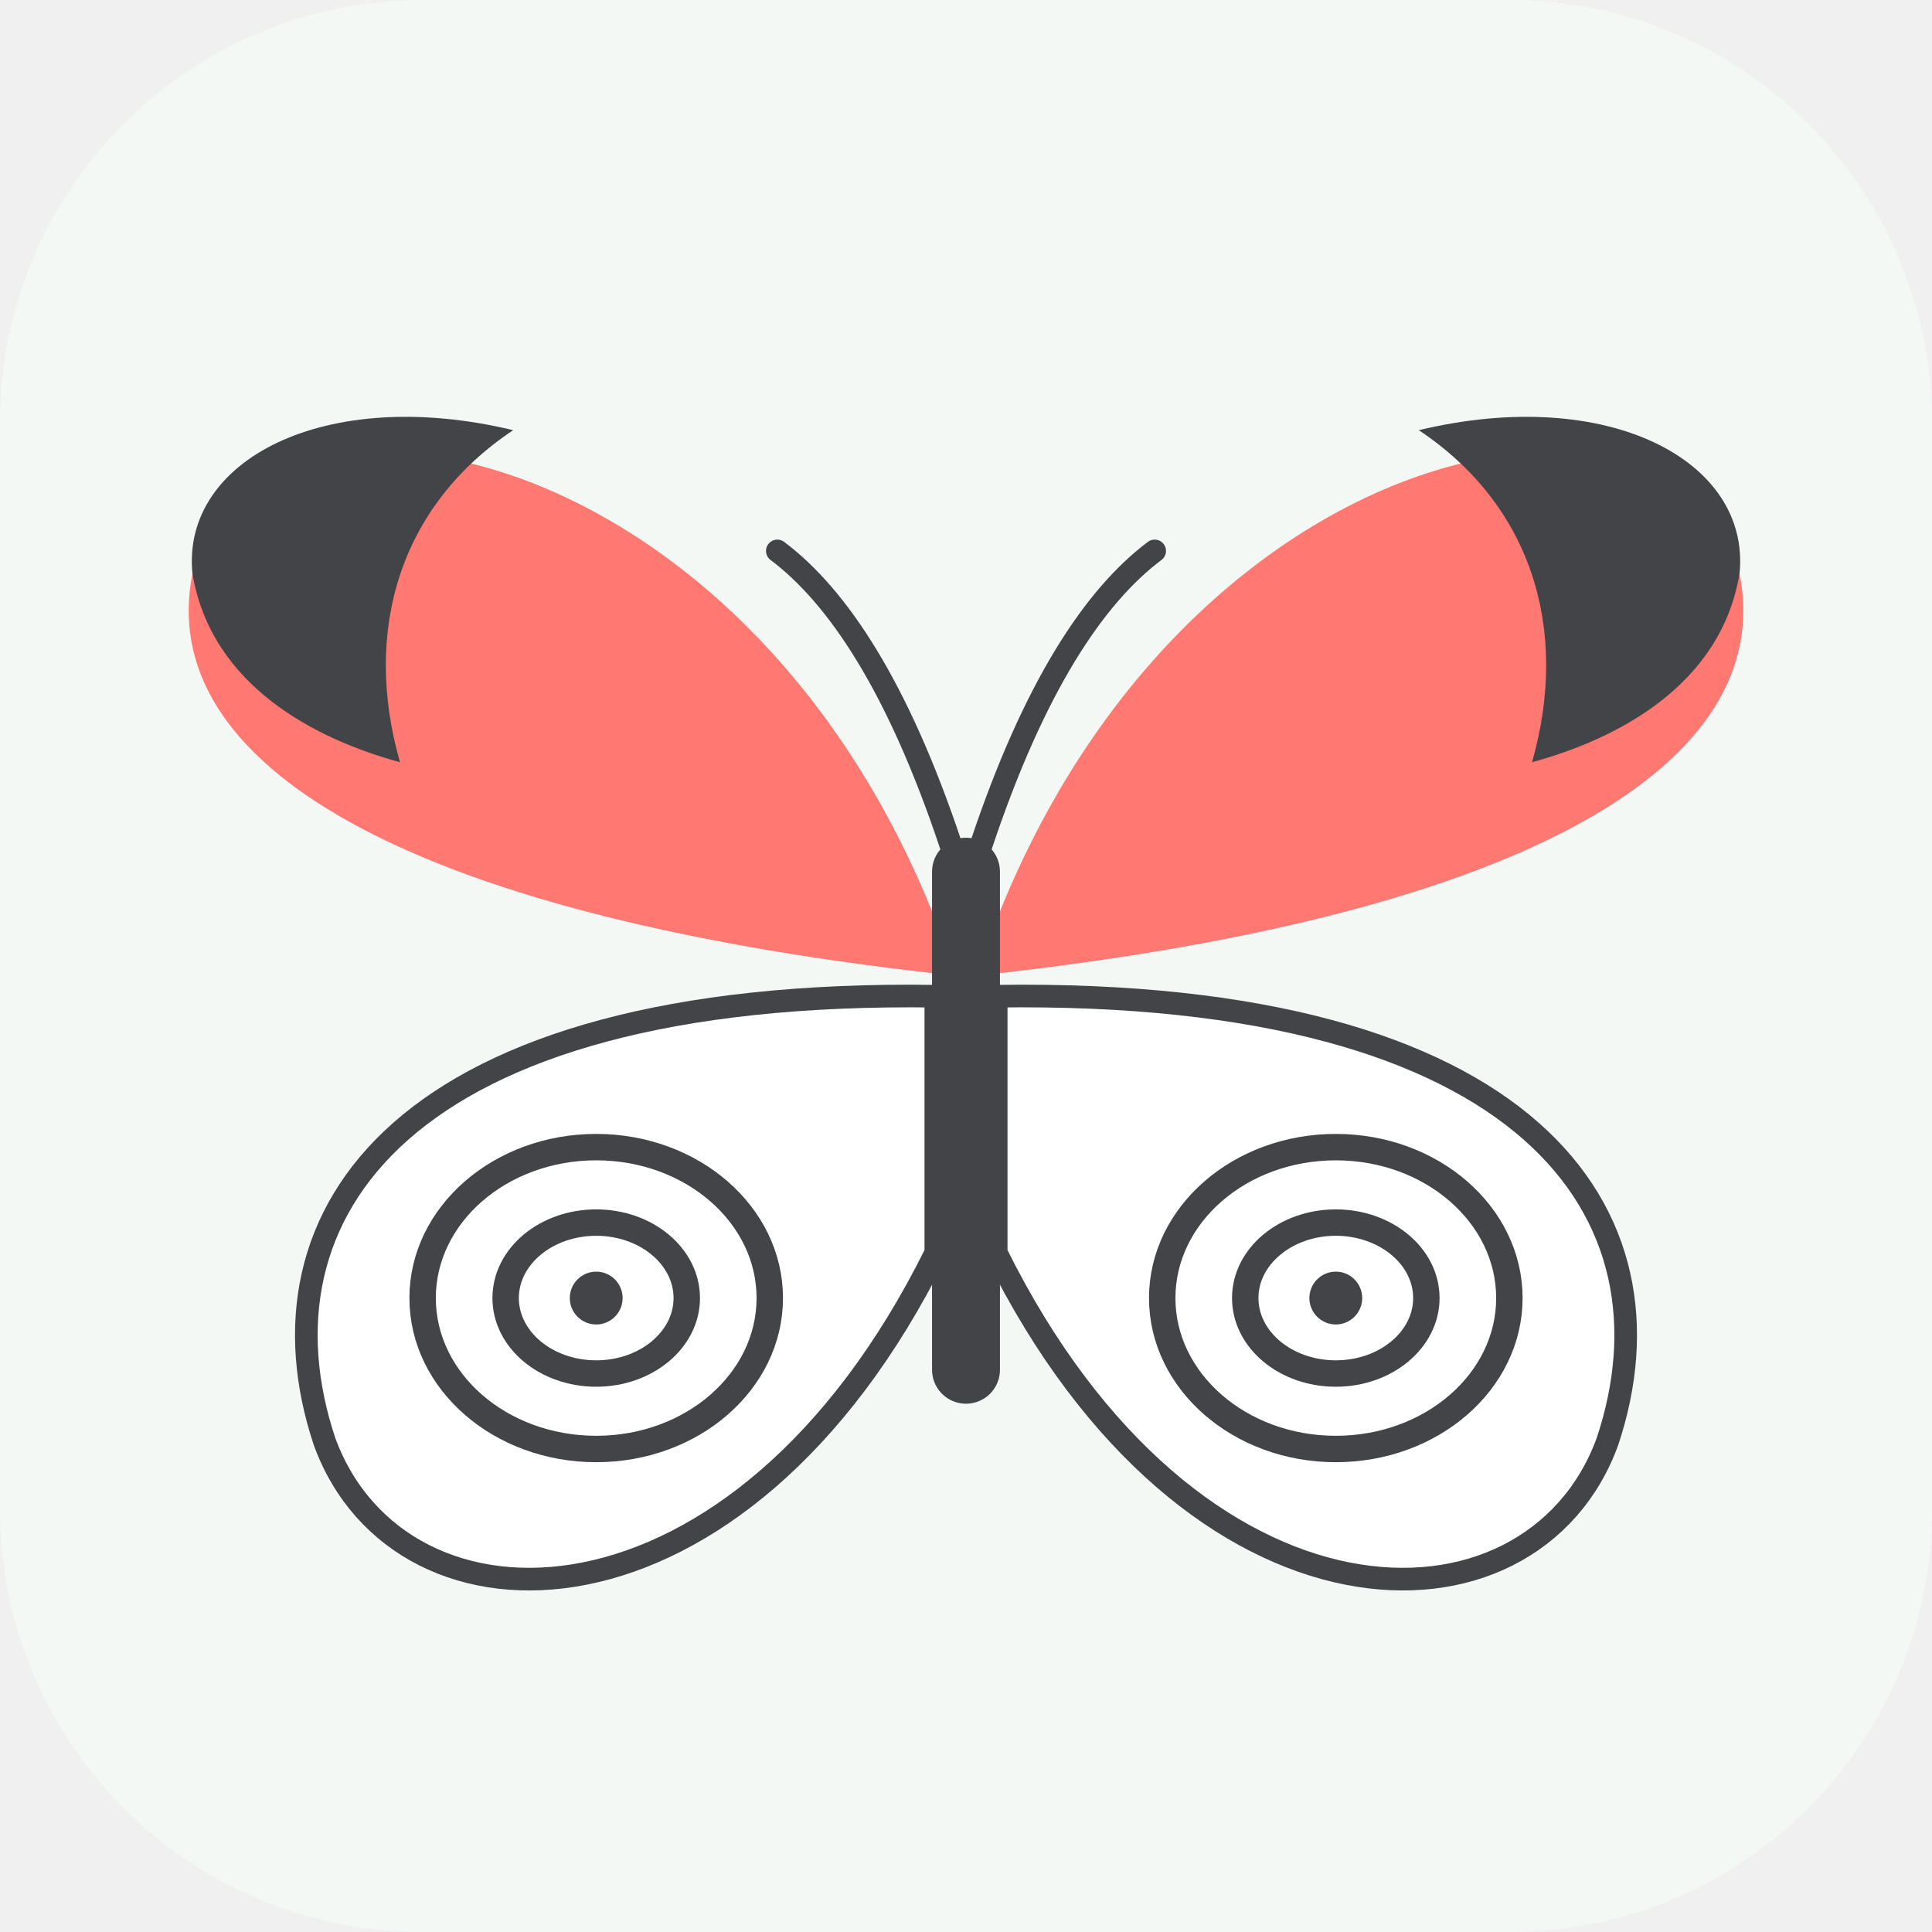
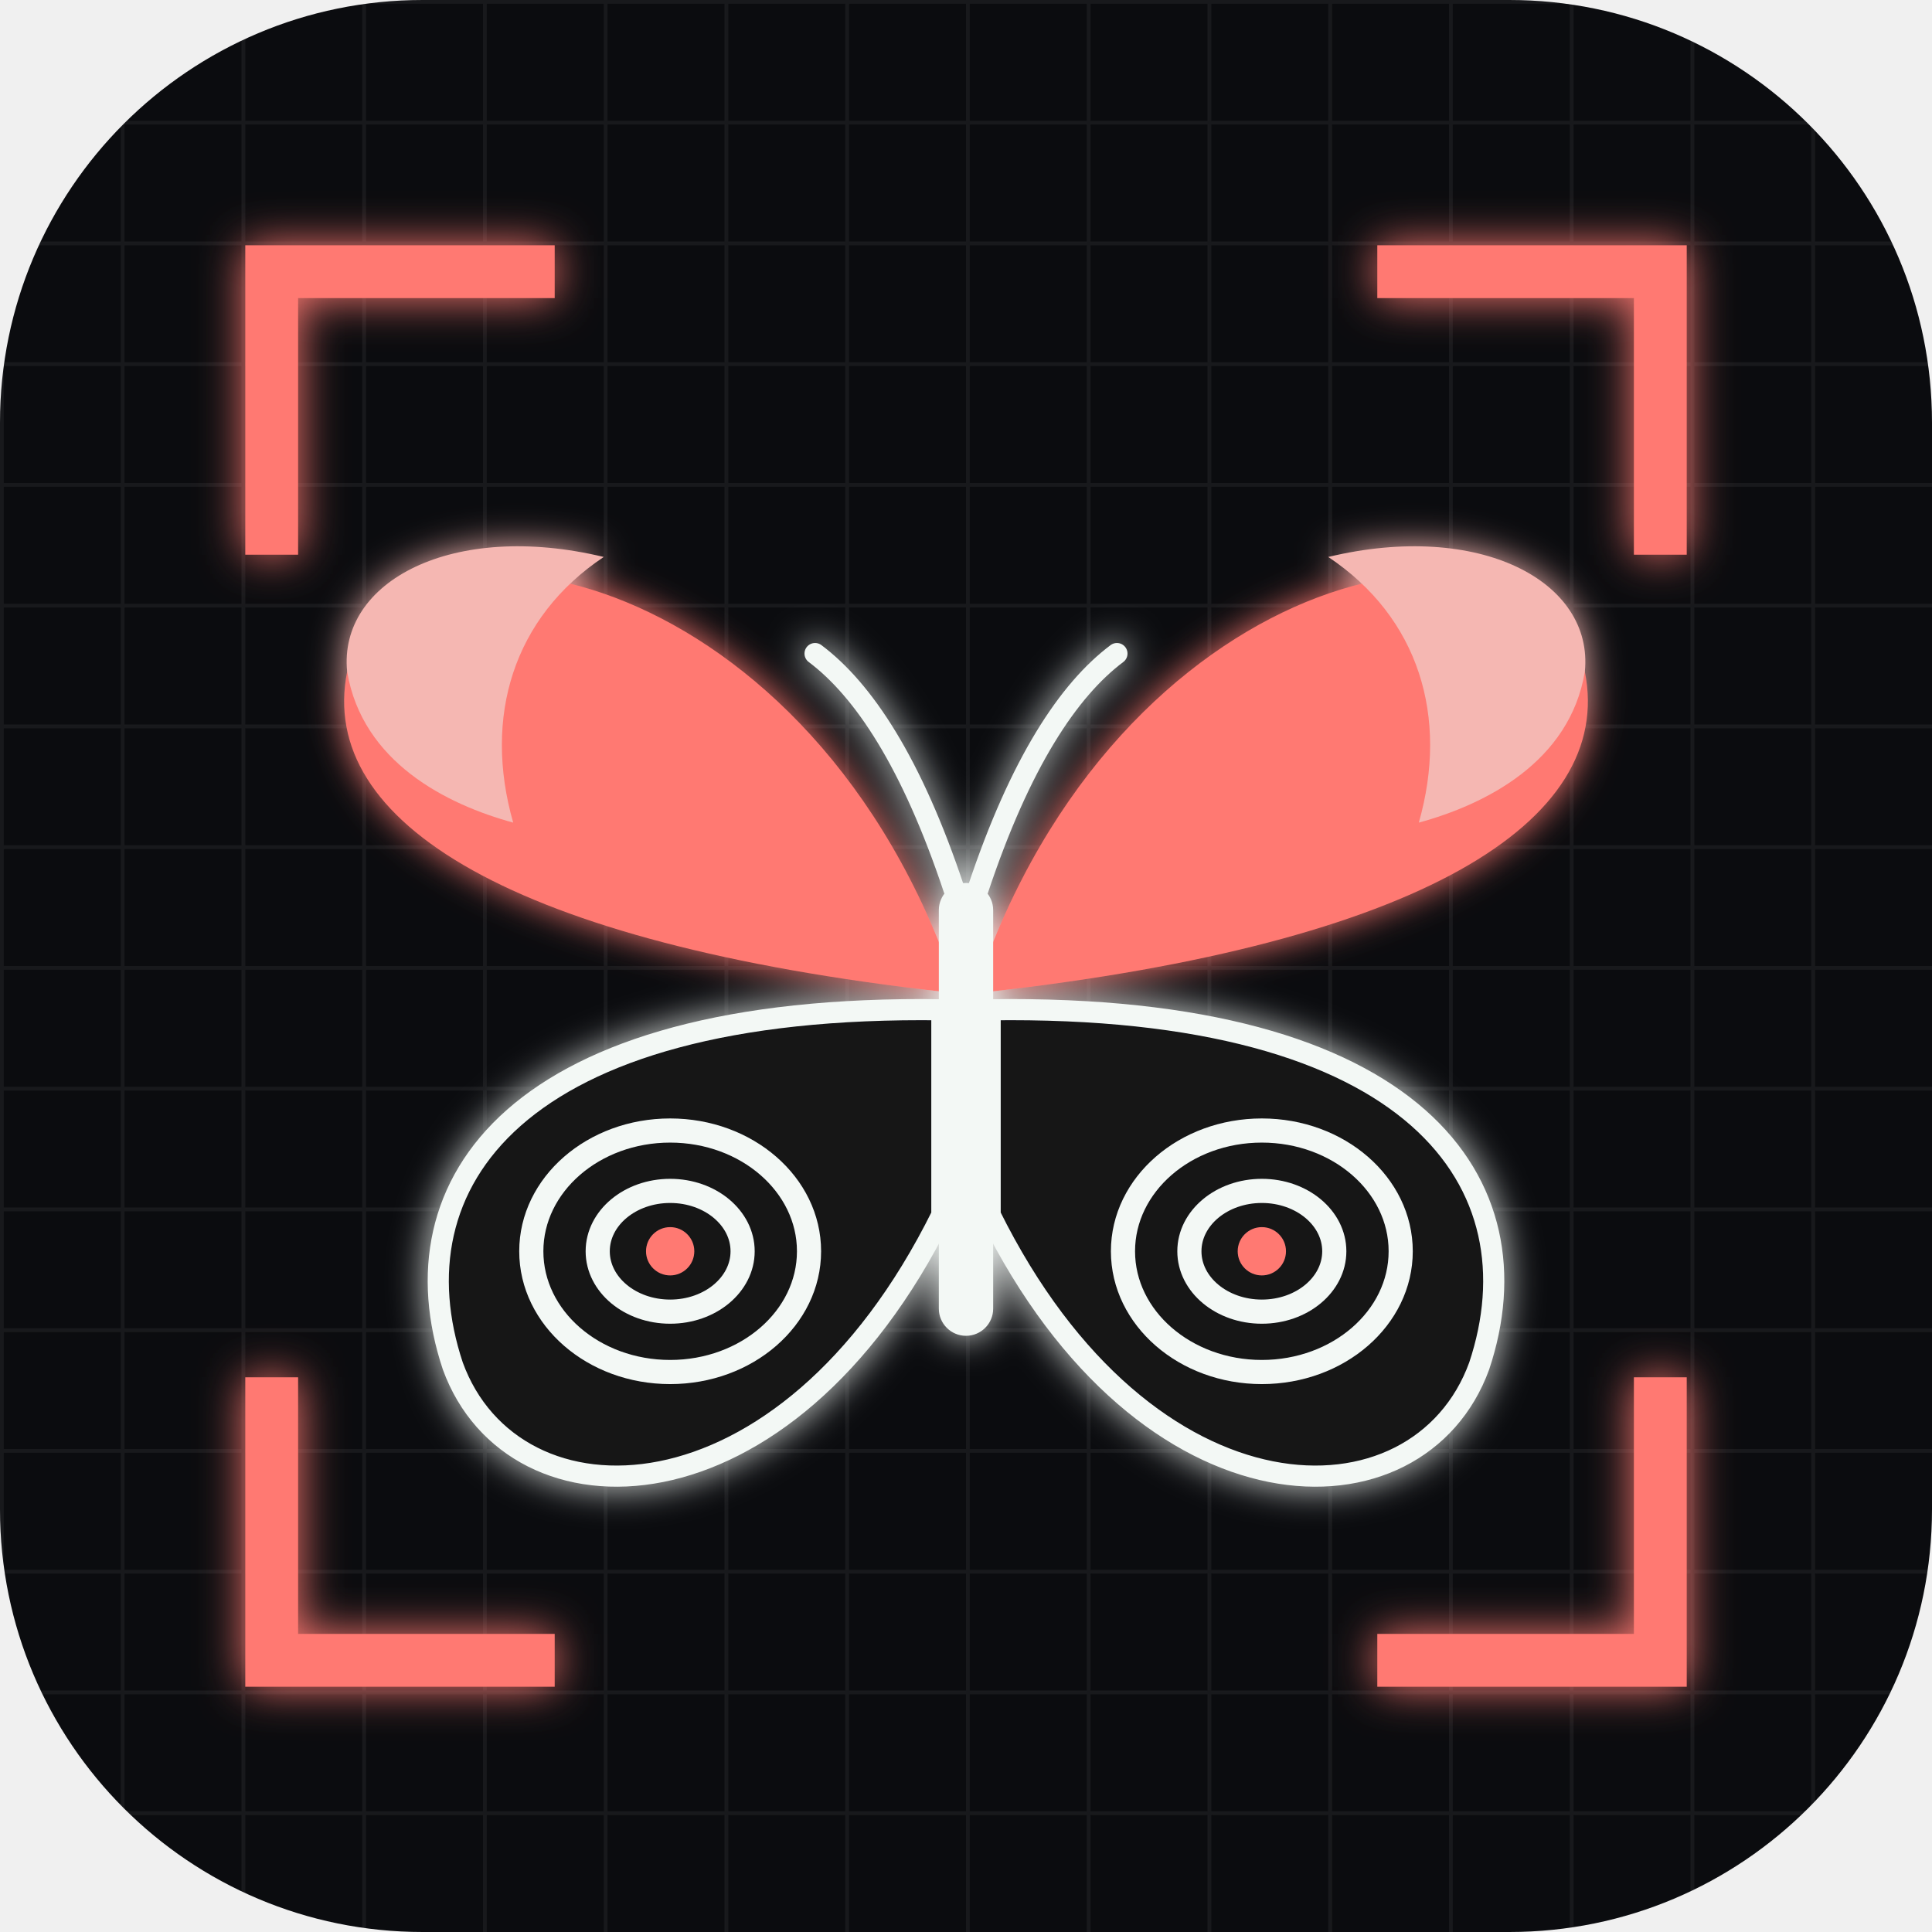
<svg xmlns="http://www.w3.org/2000/svg" viewBox="0 0 512 512">
-   <rect width="512" height="512" rx="112" fill="#F3F8F5" />
-   <g transform="translate(256 262)">
+   <defs>
+     <filter id="g" x="-20%" y="-20%" width="140%" height="140%">
+       <feGaussianBlur stdDeviation="6" result="b" />
+       <feMerge>
+         <feMergeNode in="b" />
+         <feMergeNode in="SourceGraphic" />
+       </feMerge>
+     </filter>
+     <pattern id="grid" width="32" height="32" patternUnits="userSpaceOnUse">
+       <path d="M32 0H0V32" fill="none" stroke="#F3F8F5" stroke-opacity=".06" stroke-width="2" />
+     </pattern>
+   </defs>
+   <rect width="512" height="512" rx="112" fill="#0B0C0F" />
+   <rect width="512" height="512" rx="112" fill="url(#grid)" />
+   <g fill="none" stroke="#FF7972" stroke-width="14" stroke-linecap="square" filter="url(#g)">
+     <path d="M72 140V72h68M372 72h68v68M440 372v68h-68M140 440H72v-68" />
+   </g>
+   <g transform="translate(256 266) scale(.8)" filter="url(#g)">
    <path d="M-8-18 C-60-150 -190-170 -205-110 C-215-60 -150-20 -8-4Z" fill="#FF7972" />
    <path d="M8-18 C60-150 190-170 205-110 C215-60 150-20 8-4Z" fill="#FF7972" />
-     <path d="M-120-148 C-170-160 -208-140 -205-110 C-200-80 -172-66 -150-60 C-160-95 -150-128 -120-148Z" fill="#434448" />
-     <path d="M120-148 C170-160 208-140 205-110 C200-80 172-66 150-60 C160-95 150-128 120-148Z" fill="#434448" />
-     <path d="M-8 2 C-150 0 -190 60 -170 120 C-150 175 -60 175 -8 70Z" fill="#fff" stroke="#434448" stroke-width="6" />
-     <path d="M8 2 C150 0 190 60 170 120 C150 175 60 175 8 70Z" fill="#fff" stroke="#434448" stroke-width="6" />
-     <g fill="none" stroke="#434448" stroke-width="7">
+     <path d="M-120-148 C-170-160 -208-140 -205-110 C-200-80 -172-66 -150-60 C-160-95 -150-128 -120-148Z" fill="#F5B7B2" />
+     <path d="M120-148 C170-160 208-140 205-110 C200-80 172-66 150-60 C160-95 150-128 120-148Z" fill="#F5B7B2" />
+     <path d="M-8 2 C-150 0 -190 60 -170 120 C-150 175 -60 175 -8 70Z" fill="#131519" stroke="#F3F8F5" stroke-width="7" />
+     <path d="M8 2 C150 0 190 60 170 120 C150 175 60 175 8 70Z" fill="#131519" stroke="#F3F8F5" stroke-width="7" />
+     <g fill="none" stroke="#F3F8F5" stroke-width="8">
      <ellipse cx="-98" cy="82" rx="46" ry="40" />
      <ellipse cx="-98" cy="82" rx="24" ry="20" />
      <ellipse cx="98" cy="82" rx="46" ry="40" />
      <ellipse cx="98" cy="82" rx="24" ry="20" />
    </g>
-     <circle cx="-98" cy="82" r="7" fill="#434448" />
-     <circle cx="98" cy="82" r="7" fill="#434448" />
-     <rect x="-9" y="-40" width="18" height="150" rx="9" fill="#434448" />
-     <path d="M-4-38 C-18-80 -34-104 -50-116 M4-38 C18-80 34-104 50-116" stroke="#434448" stroke-width="6" fill="none" stroke-linecap="round" />
+     <circle cx="-98" cy="82" r="8" fill="#FF7972" />
+     <circle cx="98" cy="82" r="8" fill="#FF7972" />
+     <rect x="-9" y="-40" width="18" height="150" rx="9" fill="#F3F8F5" />
+     <path d="M-4-38 C-18-80 -34-104 -50-116 M4-38 C18-80 34-104 50-116" stroke="#F3F8F5" stroke-width="7" fill="none" stroke-linecap="round" />
  </g>
</svg>
